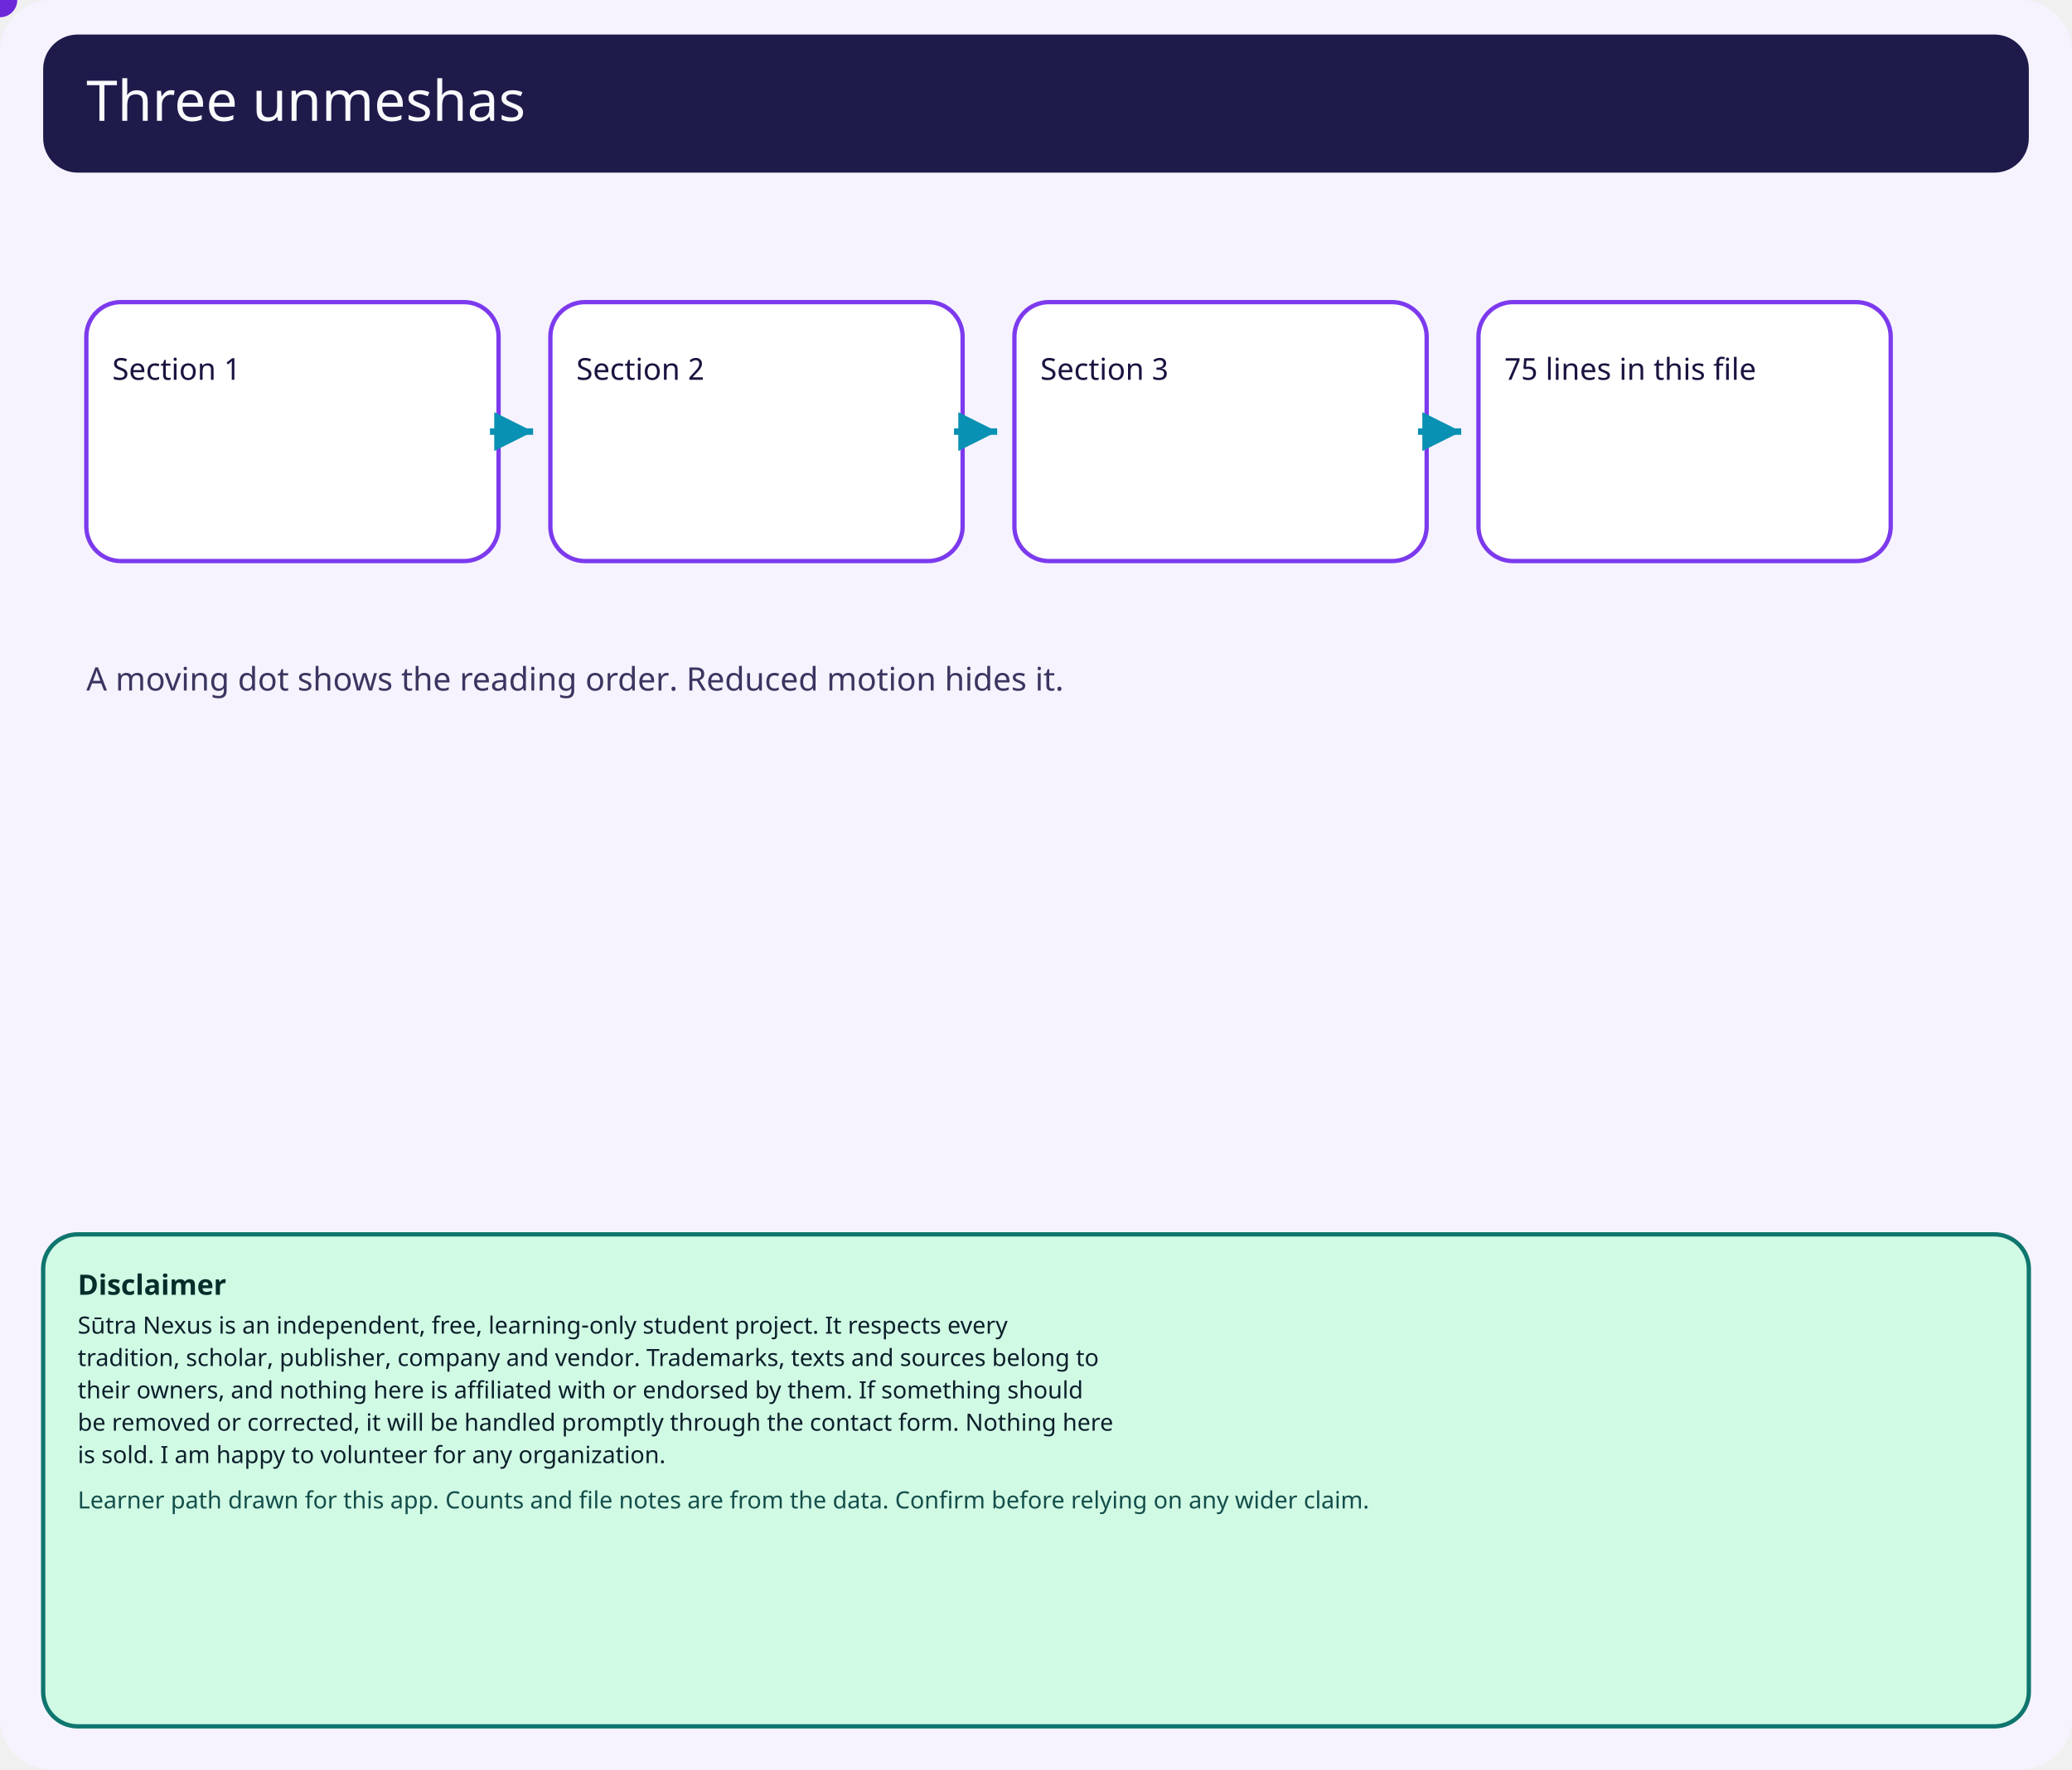
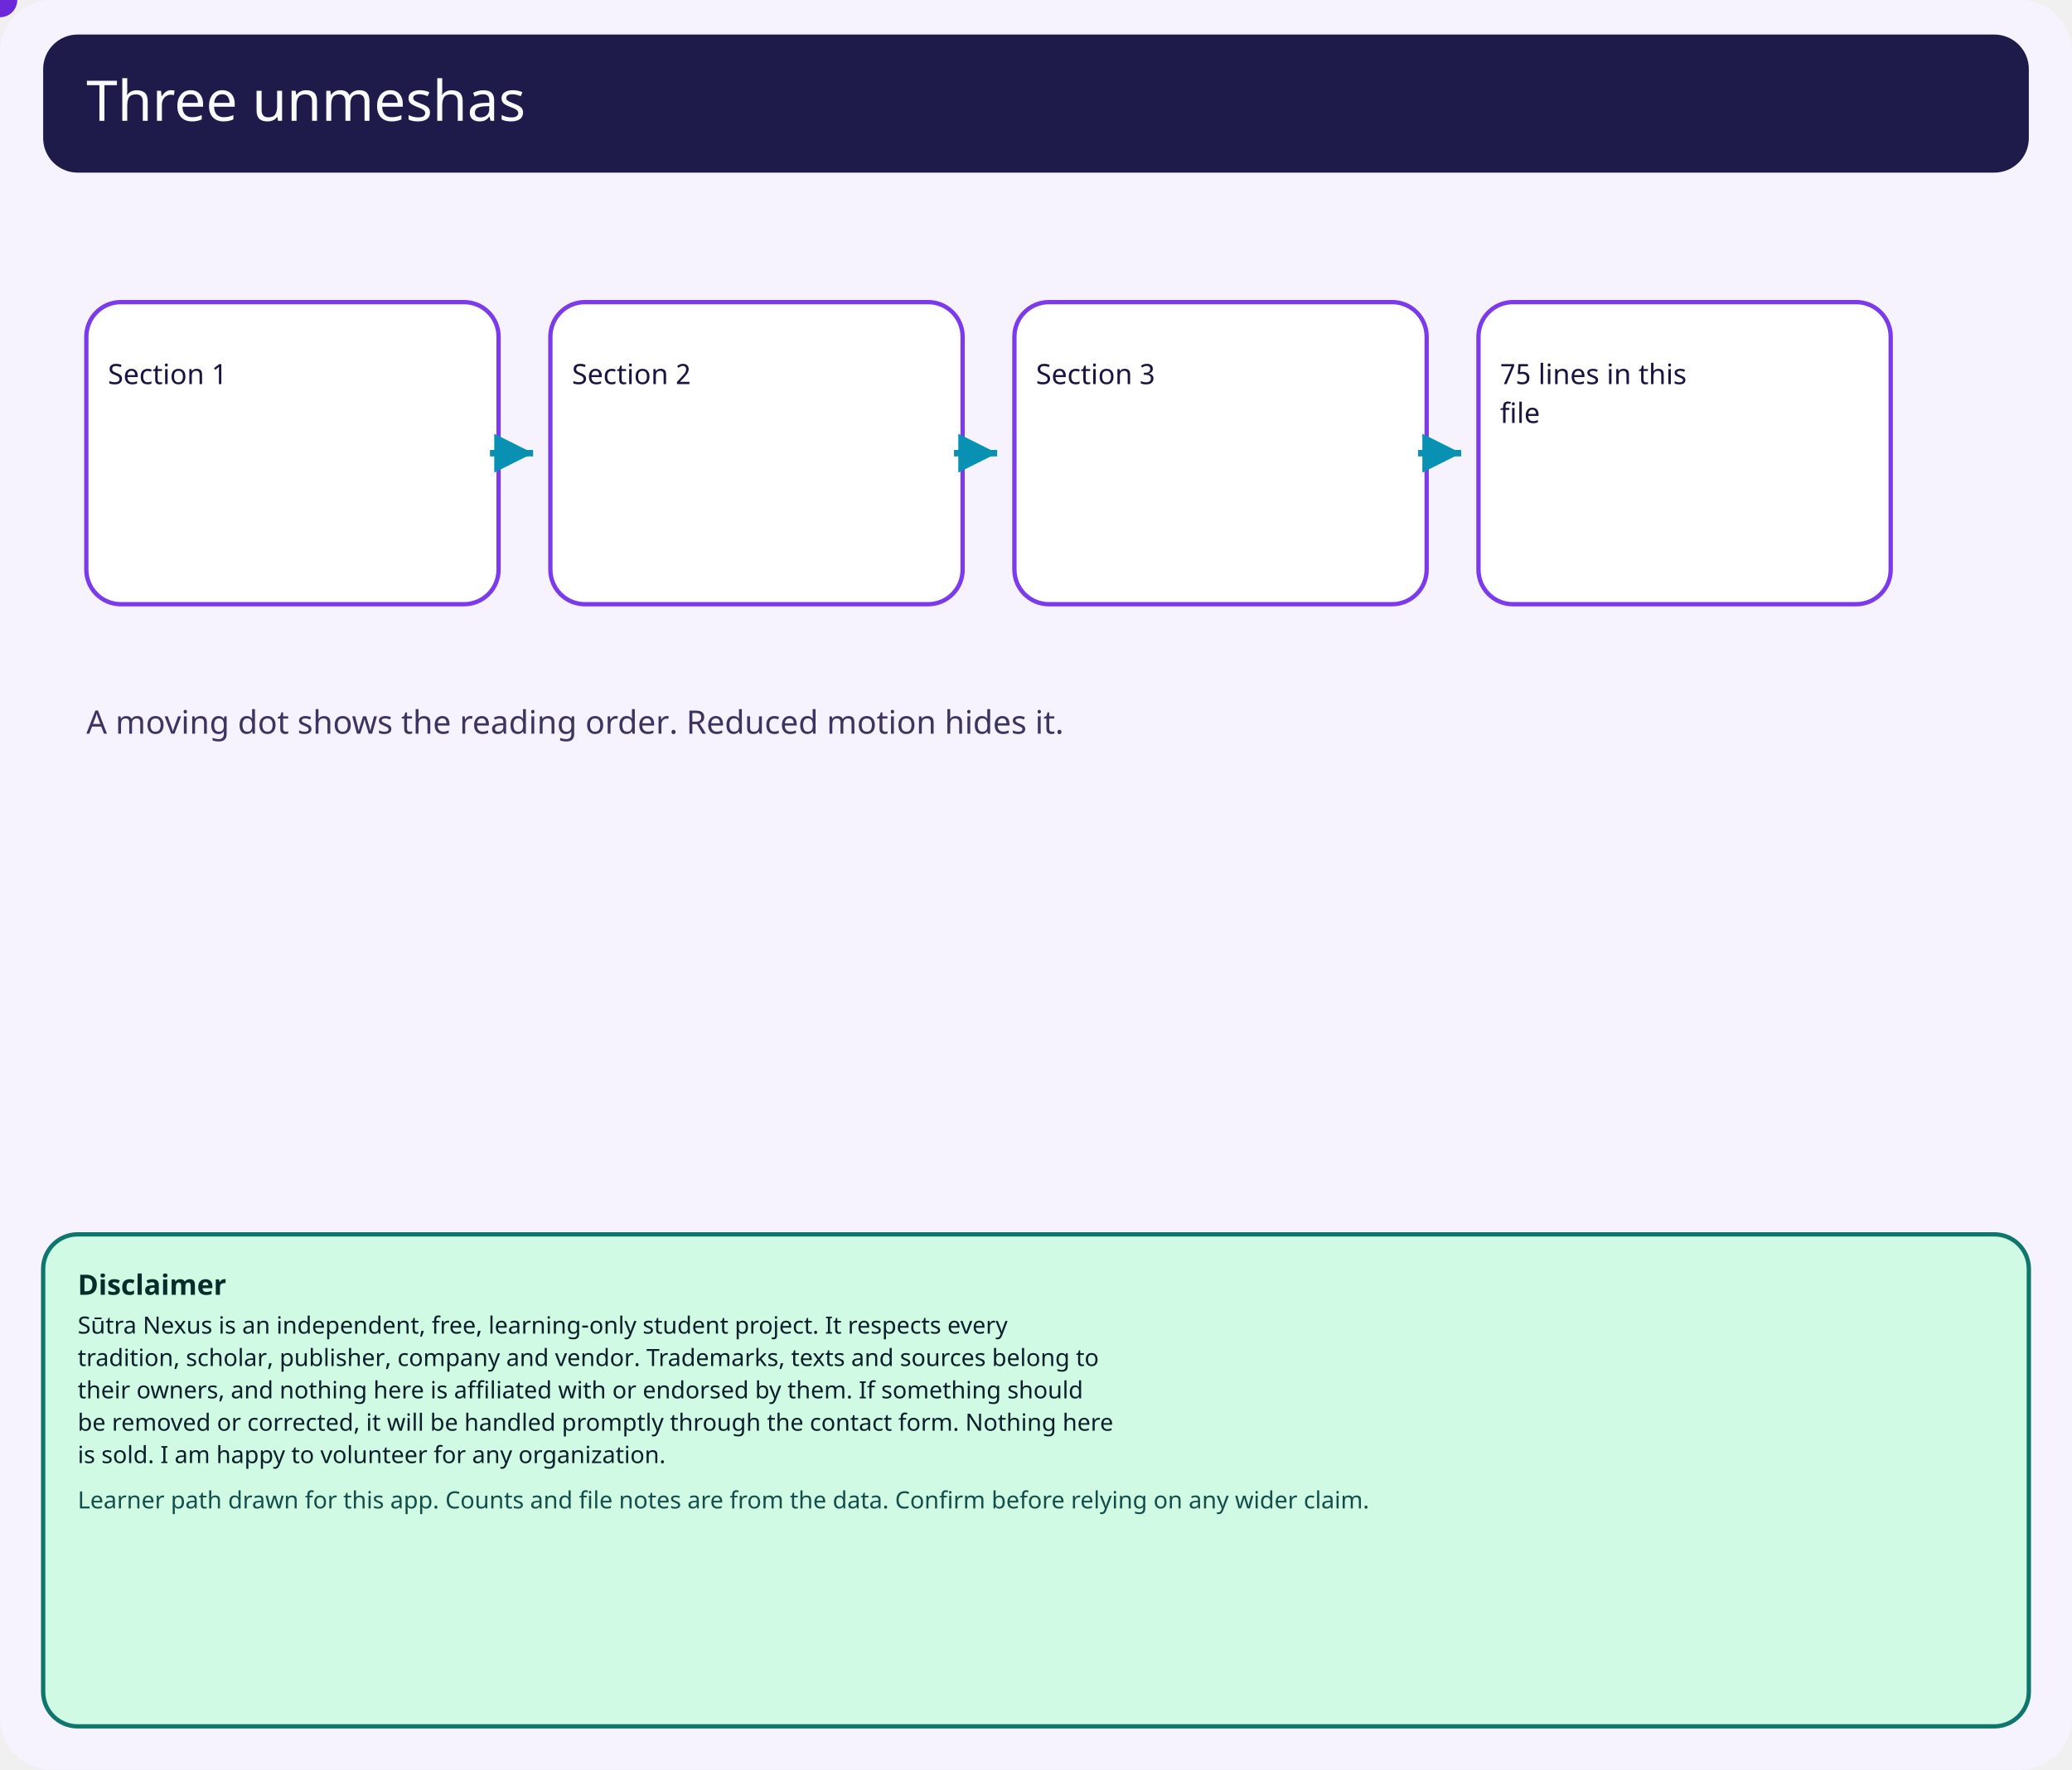
<svg xmlns="http://www.w3.org/2000/svg" viewBox="0 0 960 820" role="img" aria-label="Three unmeshas">
  <style>
text { font-family: "Noto Sans Devanagari", "Segoe UI", sans-serif; }

@media (prefers-reduced-motion: reduce) { .mover { display: none; } }

</style>
  <rect width="960" height="820" rx="24" fill="#f6f3ff" />
  <rect x="20" y="16" width="920" height="64" rx="16" fill="#1e1b4b" />
  <text x="40" y="56" font-size="26" fill="#f8fafc">Three unmeshas</text>
  <defs>
    <marker id="arrow" markerWidth="8" markerHeight="8" refX="6" refY="3" orient="auto">
      <path d="M0 0 L6 3 L0 6" fill="#0891b2" />
    </marker>
  </defs>
-   <rect x="40" y="140" width="191" height="120" rx="16" fill="#fff" stroke="#7c3aed" stroke-width="2" />
-   <text x="52" y="176" font-size="14" fill="#1b1340">Section 1</text>
-   <path d="M 227 200 H 247" stroke="#0891b2" stroke-width="3" marker-end="url(#arrow)" />
-   <rect x="255" y="140" width="191" height="120" rx="16" fill="#fff" stroke="#7c3aed" stroke-width="2" />
-   <text x="267" y="176" font-size="14" fill="#1b1340">Section 2</text>
-   <path d="M 442 200 H 462" stroke="#0891b2" stroke-width="3" marker-end="url(#arrow)" />
-   <rect x="470" y="140" width="191" height="120" rx="16" fill="#fff" stroke="#7c3aed" stroke-width="2" />
-   <text x="482" y="176" font-size="14" fill="#1b1340">Section 3</text>
-   <path d="M 657 200 H 677" stroke="#0891b2" stroke-width="3" marker-end="url(#arrow)" />
-   <rect x="685" y="140" width="191" height="120" rx="16" fill="#fff" stroke="#7c3aed" stroke-width="2" />
-   <text x="697" y="176" font-size="14" fill="#1b1340">75 lines in this file</text>
-   <text x="40" y="320" font-size="15" fill="#3b3560">A moving dot shows the reading order. Reduced motion hides it.</text>
+   <rect x="40" y="140" width="191" height="140" rx="16" fill="#fff" stroke="#7c3aed" stroke-width="2" />
+   <text x="50" y="178" font-size="13" fill="#1b1340">Section 1</text>
+   <path d="M 227 210 H 247" stroke="#0891b2" stroke-width="3" marker-end="url(#arrow)" />
+   <rect x="255" y="140" width="191" height="140" rx="16" fill="#fff" stroke="#7c3aed" stroke-width="2" />
+   <text x="265" y="178" font-size="13" fill="#1b1340">Section 2</text>
+   <path d="M 442 210 H 462" stroke="#0891b2" stroke-width="3" marker-end="url(#arrow)" />
+   <rect x="470" y="140" width="191" height="140" rx="16" fill="#fff" stroke="#7c3aed" stroke-width="2" />
+   <text x="480" y="178" font-size="13" fill="#1b1340">Section 3</text>
+   <path d="M 657 210 H 677" stroke="#0891b2" stroke-width="3" marker-end="url(#arrow)" />
+   <rect x="685" y="140" width="191" height="140" rx="16" fill="#fff" stroke="#7c3aed" stroke-width="2" />
+   <text x="695" y="178" font-size="13" fill="#1b1340">75 lines in this</text>
+   <text x="695" y="196" font-size="13" fill="#1b1340">file</text>
+   <text x="40" y="340" font-size="15" fill="#3b3560">A moving dot shows the reading order. Reduced motion hides it.</text>
  <rect x="20" y="572" width="920" height="228" rx="16" fill="#d1fae5" stroke="#0f766e" stroke-width="2" />
  <text x="36" y="600" font-size="13" font-weight="700" fill="#052e2b">Disclaimer</text>
  <text x="36" y="618" font-size="11" fill="#0b1f2a">Sūtra Nexus is an independent, free, learning-only student project. It respects every</text>
  <text x="36" y="633" font-size="11" fill="#0b1f2a">tradition, scholar, publisher, company and vendor. Trademarks, texts and sources belong to</text>
  <text x="36" y="648" font-size="11" fill="#0b1f2a">their owners, and nothing here is affiliated with or endorsed by them. If something should</text>
  <text x="36" y="663" font-size="11" fill="#0b1f2a">be removed or corrected, it will be handled promptly through the contact form. Nothing here</text>
  <text x="36" y="678" font-size="11" fill="#0b1f2a">is sold. I am happy to volunteer for any organization.</text>
  <text x="36" y="699" font-size="11" fill="#134e4a">Learner path drawn for this app. Counts and file notes are from the data. Confirm before relying on any wider claim.</text>
  <circle class="mover" r="8" fill="#6d28d9">
    <animateMotion dur="4.8s" repeatCount="indefinite" path="M 70 300 H 890" />
  </circle>
</svg>
